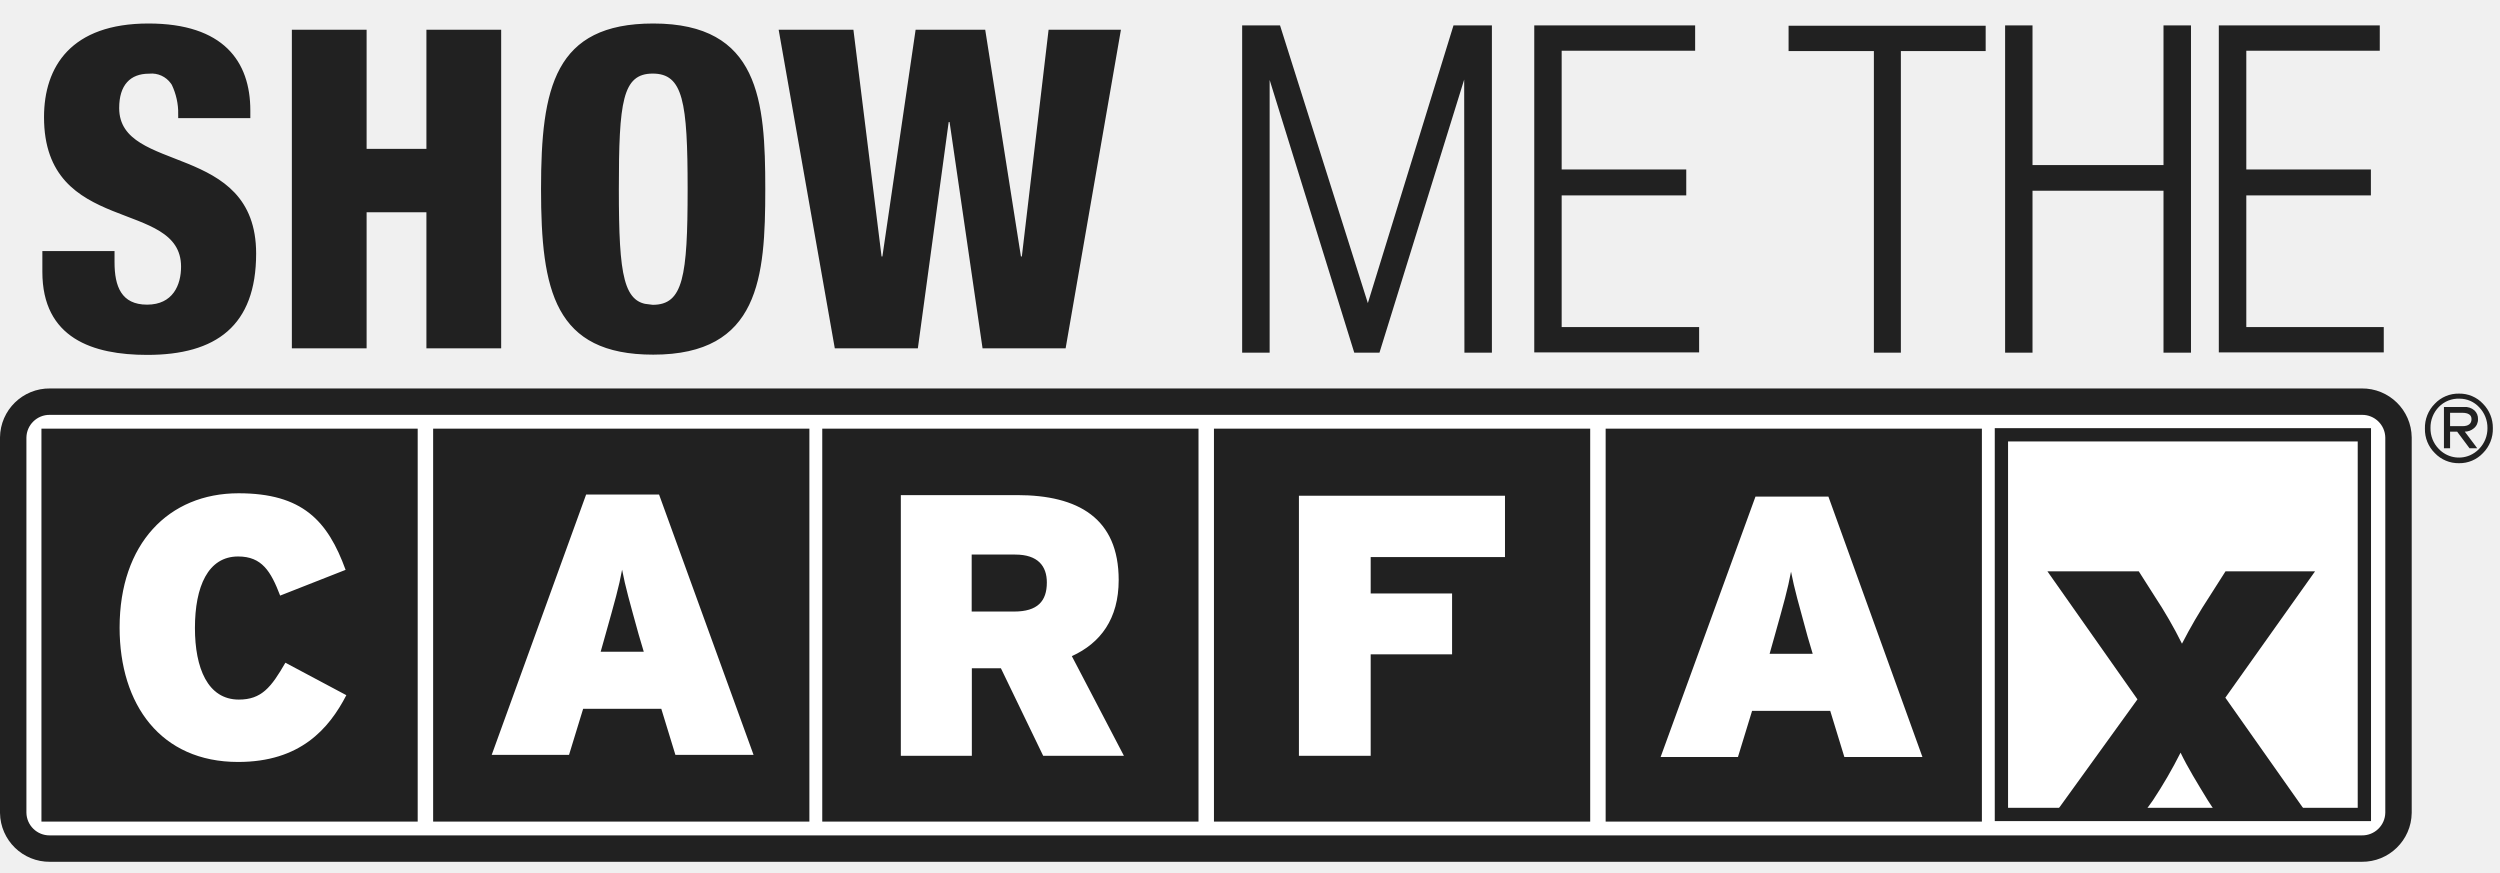
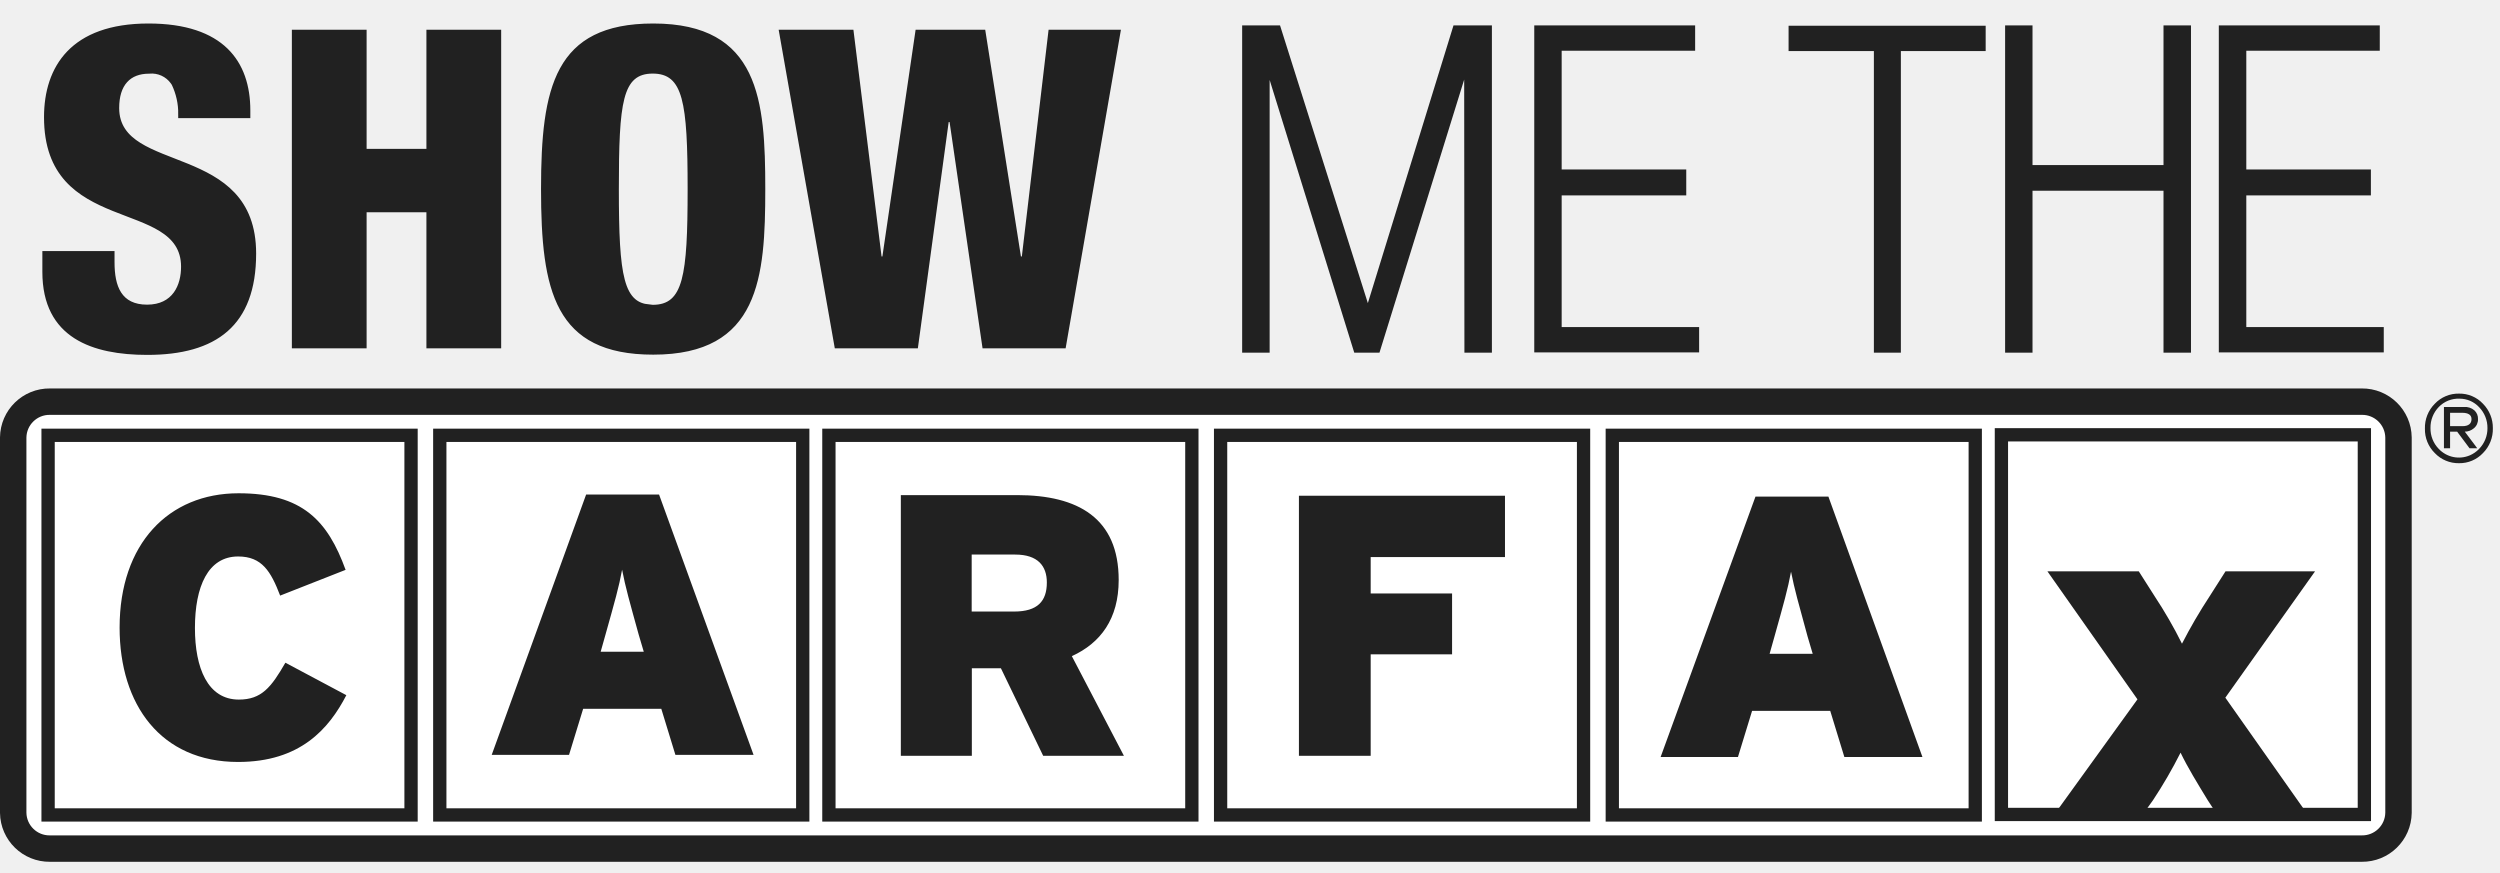
<svg xmlns="http://www.w3.org/2000/svg" width="301" height="105" fill="none" viewBox="0 0 301 105">
  <path fill="#fff" fill-rule="evenodd" stroke="#212121" stroke-width="3.18" d="M288.78 97.86a4.37 4.37 0 0 1-4.42 4.31H6.01a4.37 4.37 0 0 1-4.42-4.31V52.68a4.37 4.37 0 0 1 4.42-4.32h278.35a4.37 4.37 0 0 1 4.42 4.32z" clip-rule="evenodd" />
  <path fill="#fff" stroke="#212121" stroke-width="1.6" d="M284.67 52.35h-43.7v45.71h43.7z" />
-   <path fill="#212121" stroke="#212121" stroke-width="1.6" d="M96.65 52.41h-43.7v45.71h43.7zM143.5 52.41H99.8v45.71h43.7zM190.66 52.41h-43.7v45.71h43.7zM237.82 52.41h-43.7v45.71h43.7zM49.49 52.41H5.79v45.71h43.7z" />
-   <path fill="#fff" d="M28.67 91.74c-9.31 0-14.27-6.89-14.27-16.18 0-10.09 5.9-16.17 14.32-16.17 7.7 0 10.74 3.31 12.89 9.22l-7.88 3.1C32.61 68.79 31.54 67 28.67 67c-3.63 0-5.2 3.63-5.2 8.61 0 4.81 1.53 8.62 5.29 8.62 2.73 0 3.9-1.48 5.6-4.44l7.34 3.91c-2.1 4.06-5.56 8.04-13.03 8.04M77.51 78.47h-5.19l.58-2.06c1.12-4 1.62-5.72 2-7.82.4 2.1.89 3.8 2 7.82zm13.22 12.42L79.35 59.54h-8.78L59.2 90.89h9.31l1.7-5.55h9.41l1.7 5.55zM126.04 70.13c0 2.25-1.11 3.5-3.94 3.5h-5.11v-6.86h5.24c2.74 0 3.81 1.39 3.81 3.36M135.32 91l-6.27-12c3.44-1.57 5.64-4.47 5.64-9.17 0-7.44-4.88-10.22-12.23-10.22h-14V91h8.55V80.46h3.5L125.6 91zM165.03 67.07v4.38h9.8v7.33h-9.8V91h-8.64V59.69h24.81v7.38zM218.25 78.72h-5.19l.58-2.06c1.12-4 1.61-5.72 2-7.83.41 2.11.9 3.8 2 7.83zm13.21 12.42-11.32-31.35h-8.78l-11.42 31.35h9.31l1.7-5.55h9.41l1.7 5.55z" />
+   <path fill="#fff" stroke="#212121" stroke-width="1.6" d="M96.65 52.41h-43.7v45.71h43.7zM143.5 52.41H99.8v45.71h43.7zM190.66 52.41h-43.7v45.71h43.7zM237.82 52.41h-43.7v45.71h43.7zM49.49 52.41H5.79v45.71h43.7z" />
+   <path fill="#212121" d="M28.67 91.74c-9.31 0-14.27-6.89-14.27-16.18 0-10.09 5.9-16.17 14.32-16.17 7.7 0 10.74 3.31 12.89 9.22l-7.88 3.1C32.61 68.79 31.54 67 28.67 67c-3.63 0-5.2 3.63-5.2 8.61 0 4.81 1.53 8.62 5.29 8.62 2.73 0 3.9-1.48 5.6-4.44l7.34 3.91c-2.1 4.06-5.56 8.04-13.03 8.04M77.51 78.47h-5.19l.58-2.06c1.12-4 1.62-5.72 2-7.82.4 2.1.89 3.8 2 7.82zm13.22 12.42L79.35 59.54h-8.78L59.2 90.89h9.31l1.7-5.55h9.41l1.7 5.55zM126.04 70.13c0 2.25-1.11 3.5-3.94 3.5h-5.11v-6.86h5.24c2.74 0 3.81 1.39 3.81 3.36M135.32 91l-6.27-12c3.44-1.57 5.64-4.47 5.64-9.17 0-7.44-4.88-10.22-12.23-10.22h-14V91h8.55V80.46h3.5L125.6 91zM165.03 67.07v4.38h9.8v7.33h-9.8V91h-8.64V59.69h24.81v7.38zM218.25 78.72h-5.19l.58-2.06c1.12-4 1.61-5.72 2-7.83.41 2.11.9 3.8 2 7.83zm13.21 12.42-11.32-31.35h-8.78l-11.42 31.35h9.31l1.7-5.55h9.41l1.7 5.55z" />
  <path fill="#212121" d="m267.21 98.49-1.39-2.13c-1.22-2-2.45-4-3.28-5.74a56 56 0 0 1-3.33 5.74l-1.53 2.13h-10.65l10.32-14.29-10.84-15.41h11l1.91 3a53.5 53.5 0 0 1 3.29 5.71 62 62 0 0 1 3.33-5.71l1.91-3h10.78L267.93 84l10.21 14.49zM300.14 51.55a4.08 4.08 0 0 1-1.19 3 3.88 3.88 0 0 1-2.89 1.22 3.93 3.93 0 0 1-2.9-1.21 4 4 0 0 1-1.2-2.95 4.08 4.08 0 0 1 1.19-3 3.91 3.91 0 0 1 2.91-1.22 3.85 3.85 0 0 1 2.89 1.22 4.1 4.1 0 0 1 1.19 2.94m-.65 0a3.55 3.55 0 0 0-1-2.52 3.19 3.19 0 0 0-2.35-1.03 3.28 3.28 0 0 0-2.51 1 3.55 3.55 0 0 0-1 2.53 3.5 3.5 0 0 0 1 2.52 3.34 3.34 0 0 0 3.745.771c.417-.179.793-.441 1.105-.771a3.52 3.52 0 0 0 1.01-2.5m-1.14-1.09a1.35 1.35 0 0 1-.49 1.1 1.67 1.67 0 0 1-1.1.41l1.5 2h-.93l-1.49-2h-.85v2h-.74V49h2.42a1.71 1.71 0 0 1 1.25.41c.144.133.257.296.332.477.074.182.107.377.098.573m-.78 0c0-.5-.38-.76-1.13-.76h-1.45v1.61h1.5c.72 0 1.08-.31 1.08-.85" />
  <path fill="#212121" stroke="#212121" d="M17.87 3.33c4.436 0 7.36 1.12 9.173 2.878 1.812 1.756 2.597 4.225 2.597 7.092v.42h-7.68a8.5 8.5 0 0 0-.818-3.714l-.012-.024-.013-.022-.131-.198A3.35 3.35 0 0 0 17.93 8.37c-1.223.004-2.267.375-3 1.19-.729.81-1.081 1.982-1.081 3.45 0 1.092.283 2.002.791 2.771.503.762 1.21 1.36 2.022 1.864 1.593.991 3.735 1.695 5.743 2.518 2.048.84 4.024 1.824 5.493 3.392 1.45 1.55 2.441 3.71 2.441 6.975 0 4.258-1.18 7.149-3.28 8.987-2.112 1.849-5.248 2.713-9.33 2.713-3.241 0-6.283-.498-8.501-1.92C7.05 38.911 5.6 36.58 5.6 32.73v-2h7.69v.84c0 1.477.202 2.875.874 3.914.7 1.083 1.854 1.696 3.546 1.696 1.7 0 2.879-.658 3.615-1.666.717-.982.975-2.241.975-3.404 0-1.123-.282-2.051-.79-2.832-.504-.774-1.212-1.375-2.025-1.877-.811-.5-1.747-.913-2.721-1.302-1.014-.404-1.971-.744-3.026-1.172-2.047-.83-4.02-1.822-5.489-3.449C6.797 19.868 5.8 17.591 5.8 14.11c0-2.97.797-5.65 2.661-7.585 1.86-1.93 4.856-3.195 9.408-3.195ZM43.64 4.08v14.34h8.2V4.08h8v37.36h-8V25.06h-8.2v16.38h-8V4.08zM78.65 3.33c3.139 0 5.49.57 7.26 1.555 1.764.98 2.983 2.392 3.832 4.138 1.715 3.532 1.898 8.395 1.898 13.737 0 5.341-.183 10.208-1.898 13.742-.849 1.747-2.069 3.16-3.832 4.141-1.769.986-4.121 1.557-7.26 1.557-2.92 0-5.165-.474-6.899-1.342-1.725-.864-2.971-2.133-3.873-3.778-1.823-3.328-2.238-8.19-2.238-14.32s.415-10.99 2.238-14.315c.901-1.644 2.148-2.912 3.873-3.775 1.734-.867 3.98-1.34 6.899-1.34Zm-.06 5.03c-.993 0-1.837.232-2.51.817-.661.575-1.093 1.439-1.386 2.568-.582 2.239-.684 5.791-.684 11.035 0 5.247.132 8.793.73 11.027.3 1.127.736 1.986 1.39 2.558.547.48 1.205.718 1.96.79v.045h.5c.994 0 1.843-.232 2.525-.814.672-.574 1.12-1.434 1.43-2.565.613-2.241.745-5.794.745-11.04 0-5.247-.132-8.8-.746-11.042-.31-1.13-.757-1.992-1.43-2.565-.681-.582-1.53-.814-2.524-.814ZM102.309 4.08l3.335 26.861.054.439h.974l.062-.428 3.938-26.872h7.52l4.234 26.878.066.422h.983l.051-.442 3.168-26.858h7.672l-6.486 37.36h-9.148l-3.907-26.812-.062-.428h-.98l-.058.433-3.652 26.807h-9.144L94.346 4.08z" />
  <path fill="#212121" stroke="#212121" stroke-width="1.05" d="M176.81 6.48h-.11l-11 35.46h-2.26l-11-35.46h-.1v35.46h-2.26V3.58h3.65l10.91 34.5h.11l10.64-34.5h3.71v38.36h-2.26zM185.25 3.58h18.32v2H187.5v15.35h15V23h-15v16.9h16.55v2h-18.8zM226.14 5.62h-10.27v-2h22.68v2h-10.21v36.32h-2.2zM241.94 3.58h2.25V20.4h16.82V3.58h2.26v38.36h-2.26v-19.5h-16.82v19.5h-2.25zM267.67 3.58H286v2h-16.07v15.35h15V23h-15v16.9h16.55v2h-18.81z" />
</svg>
